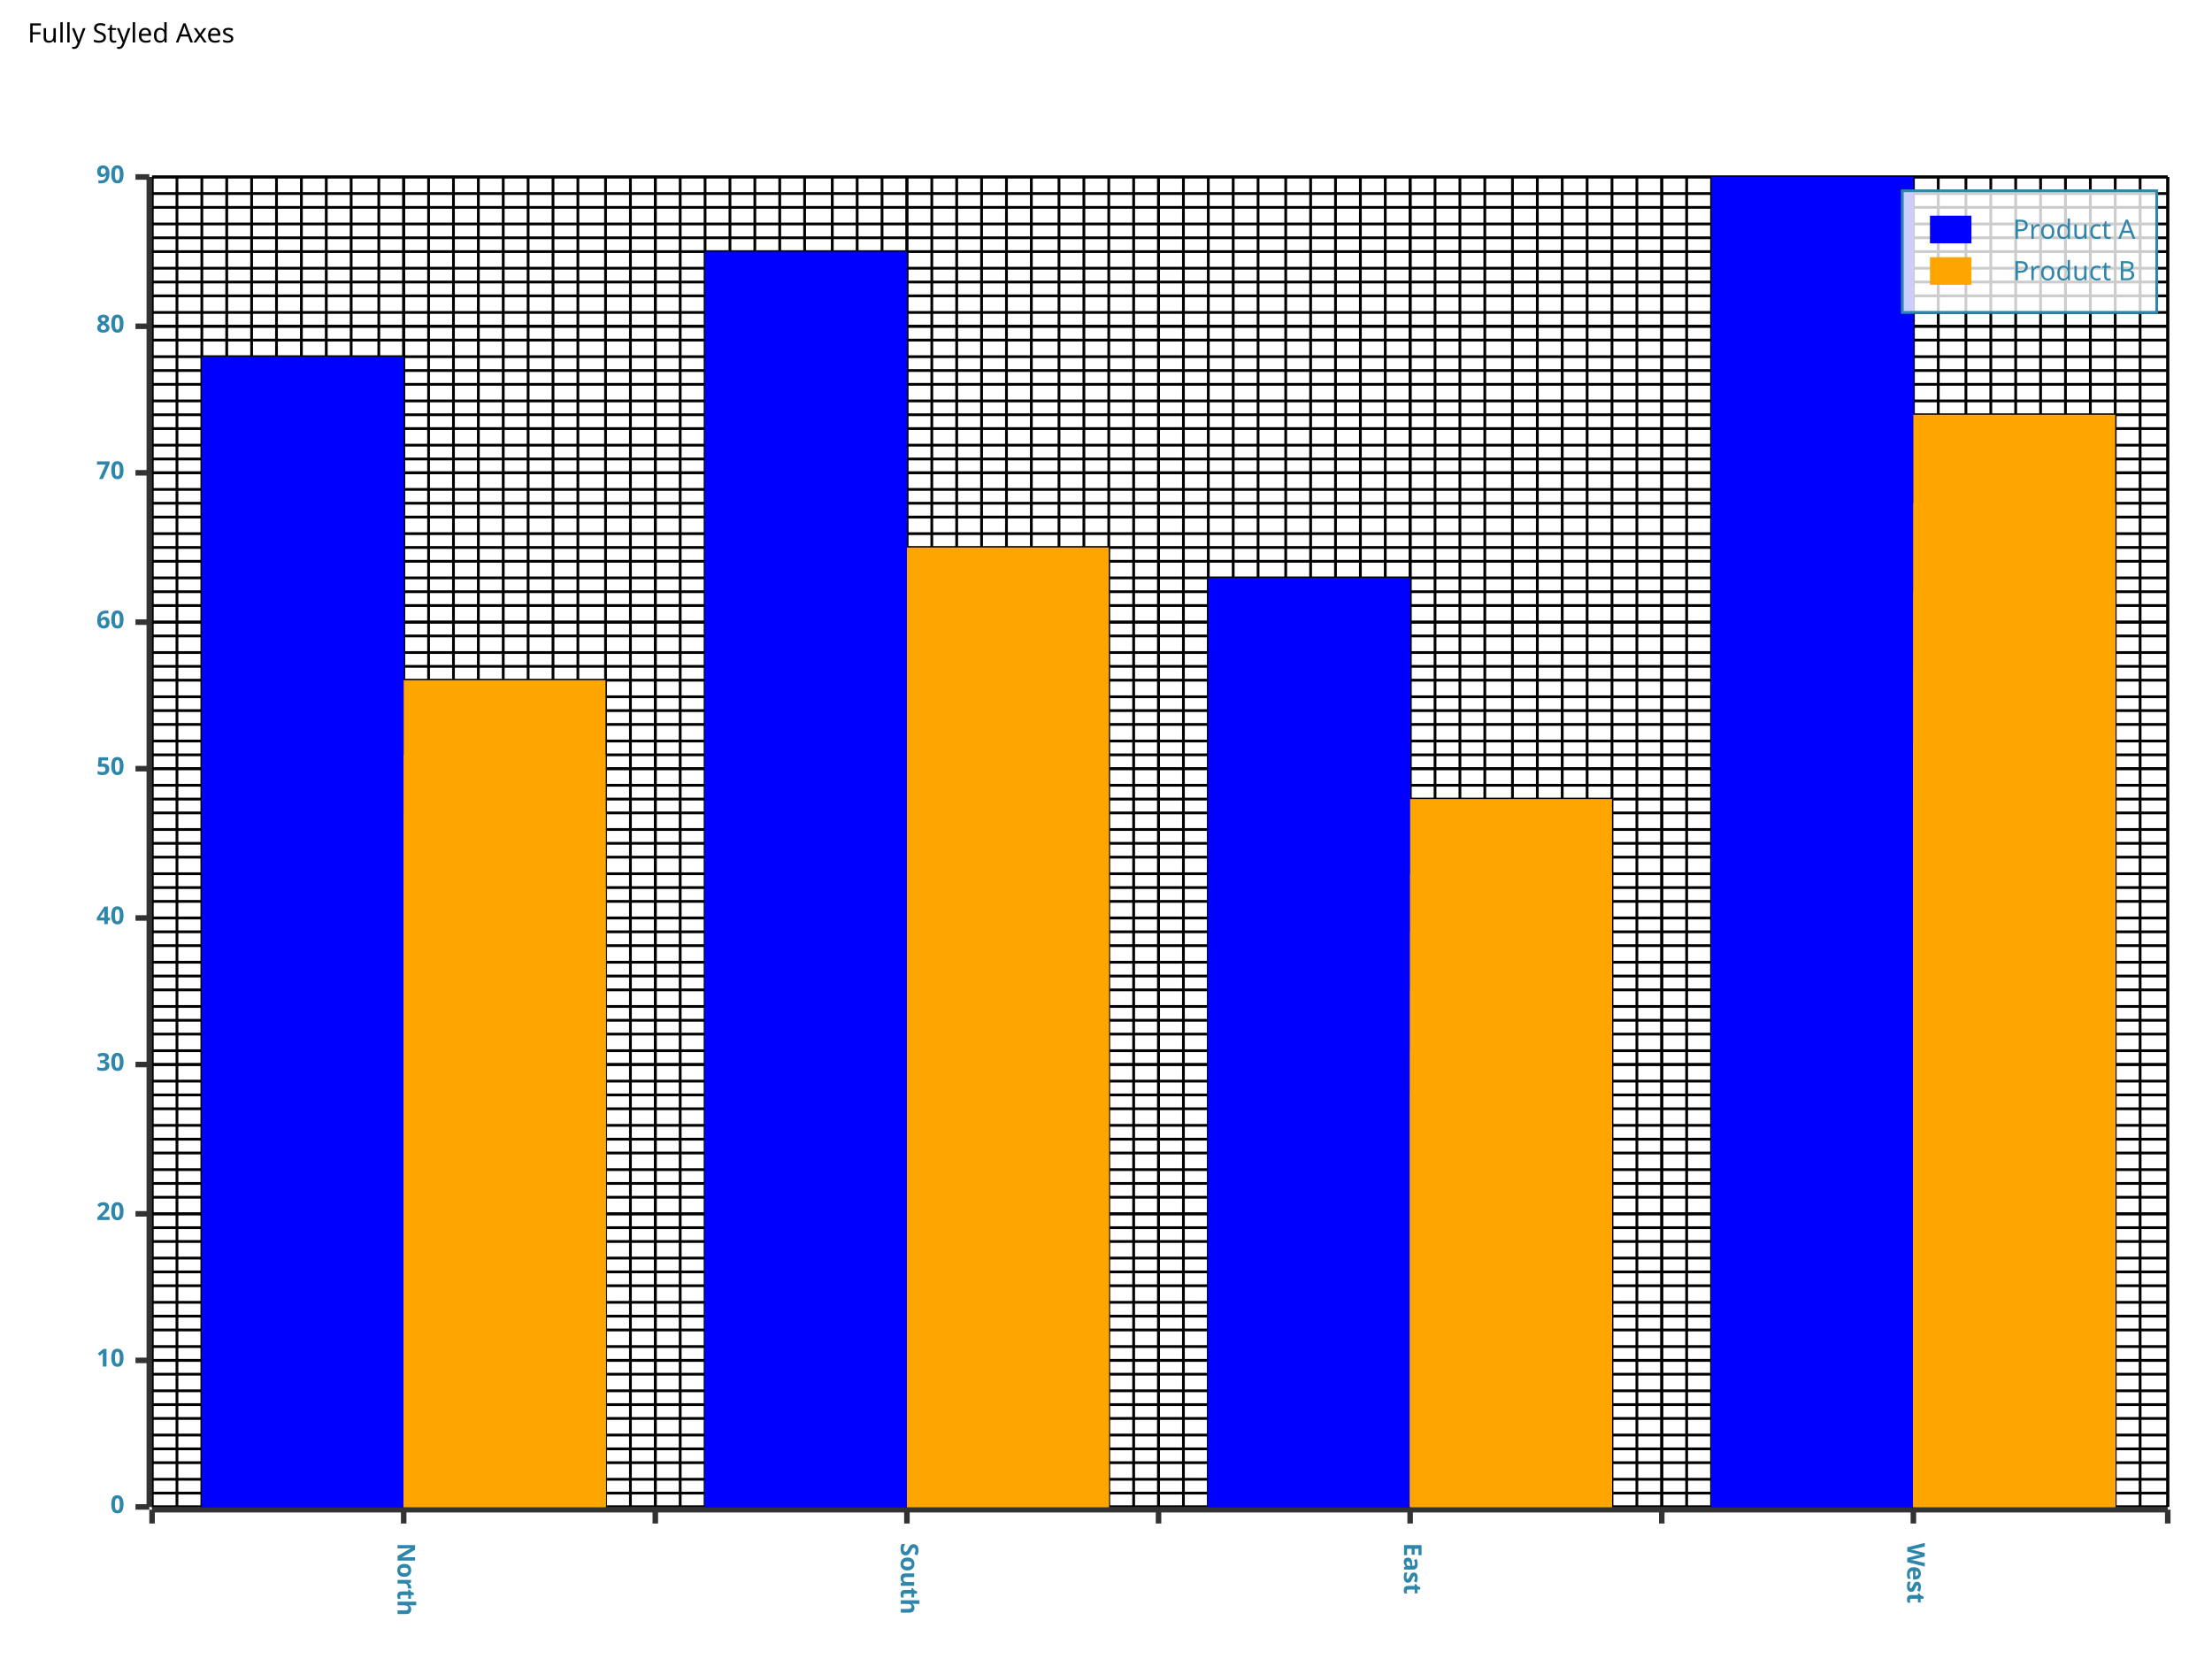
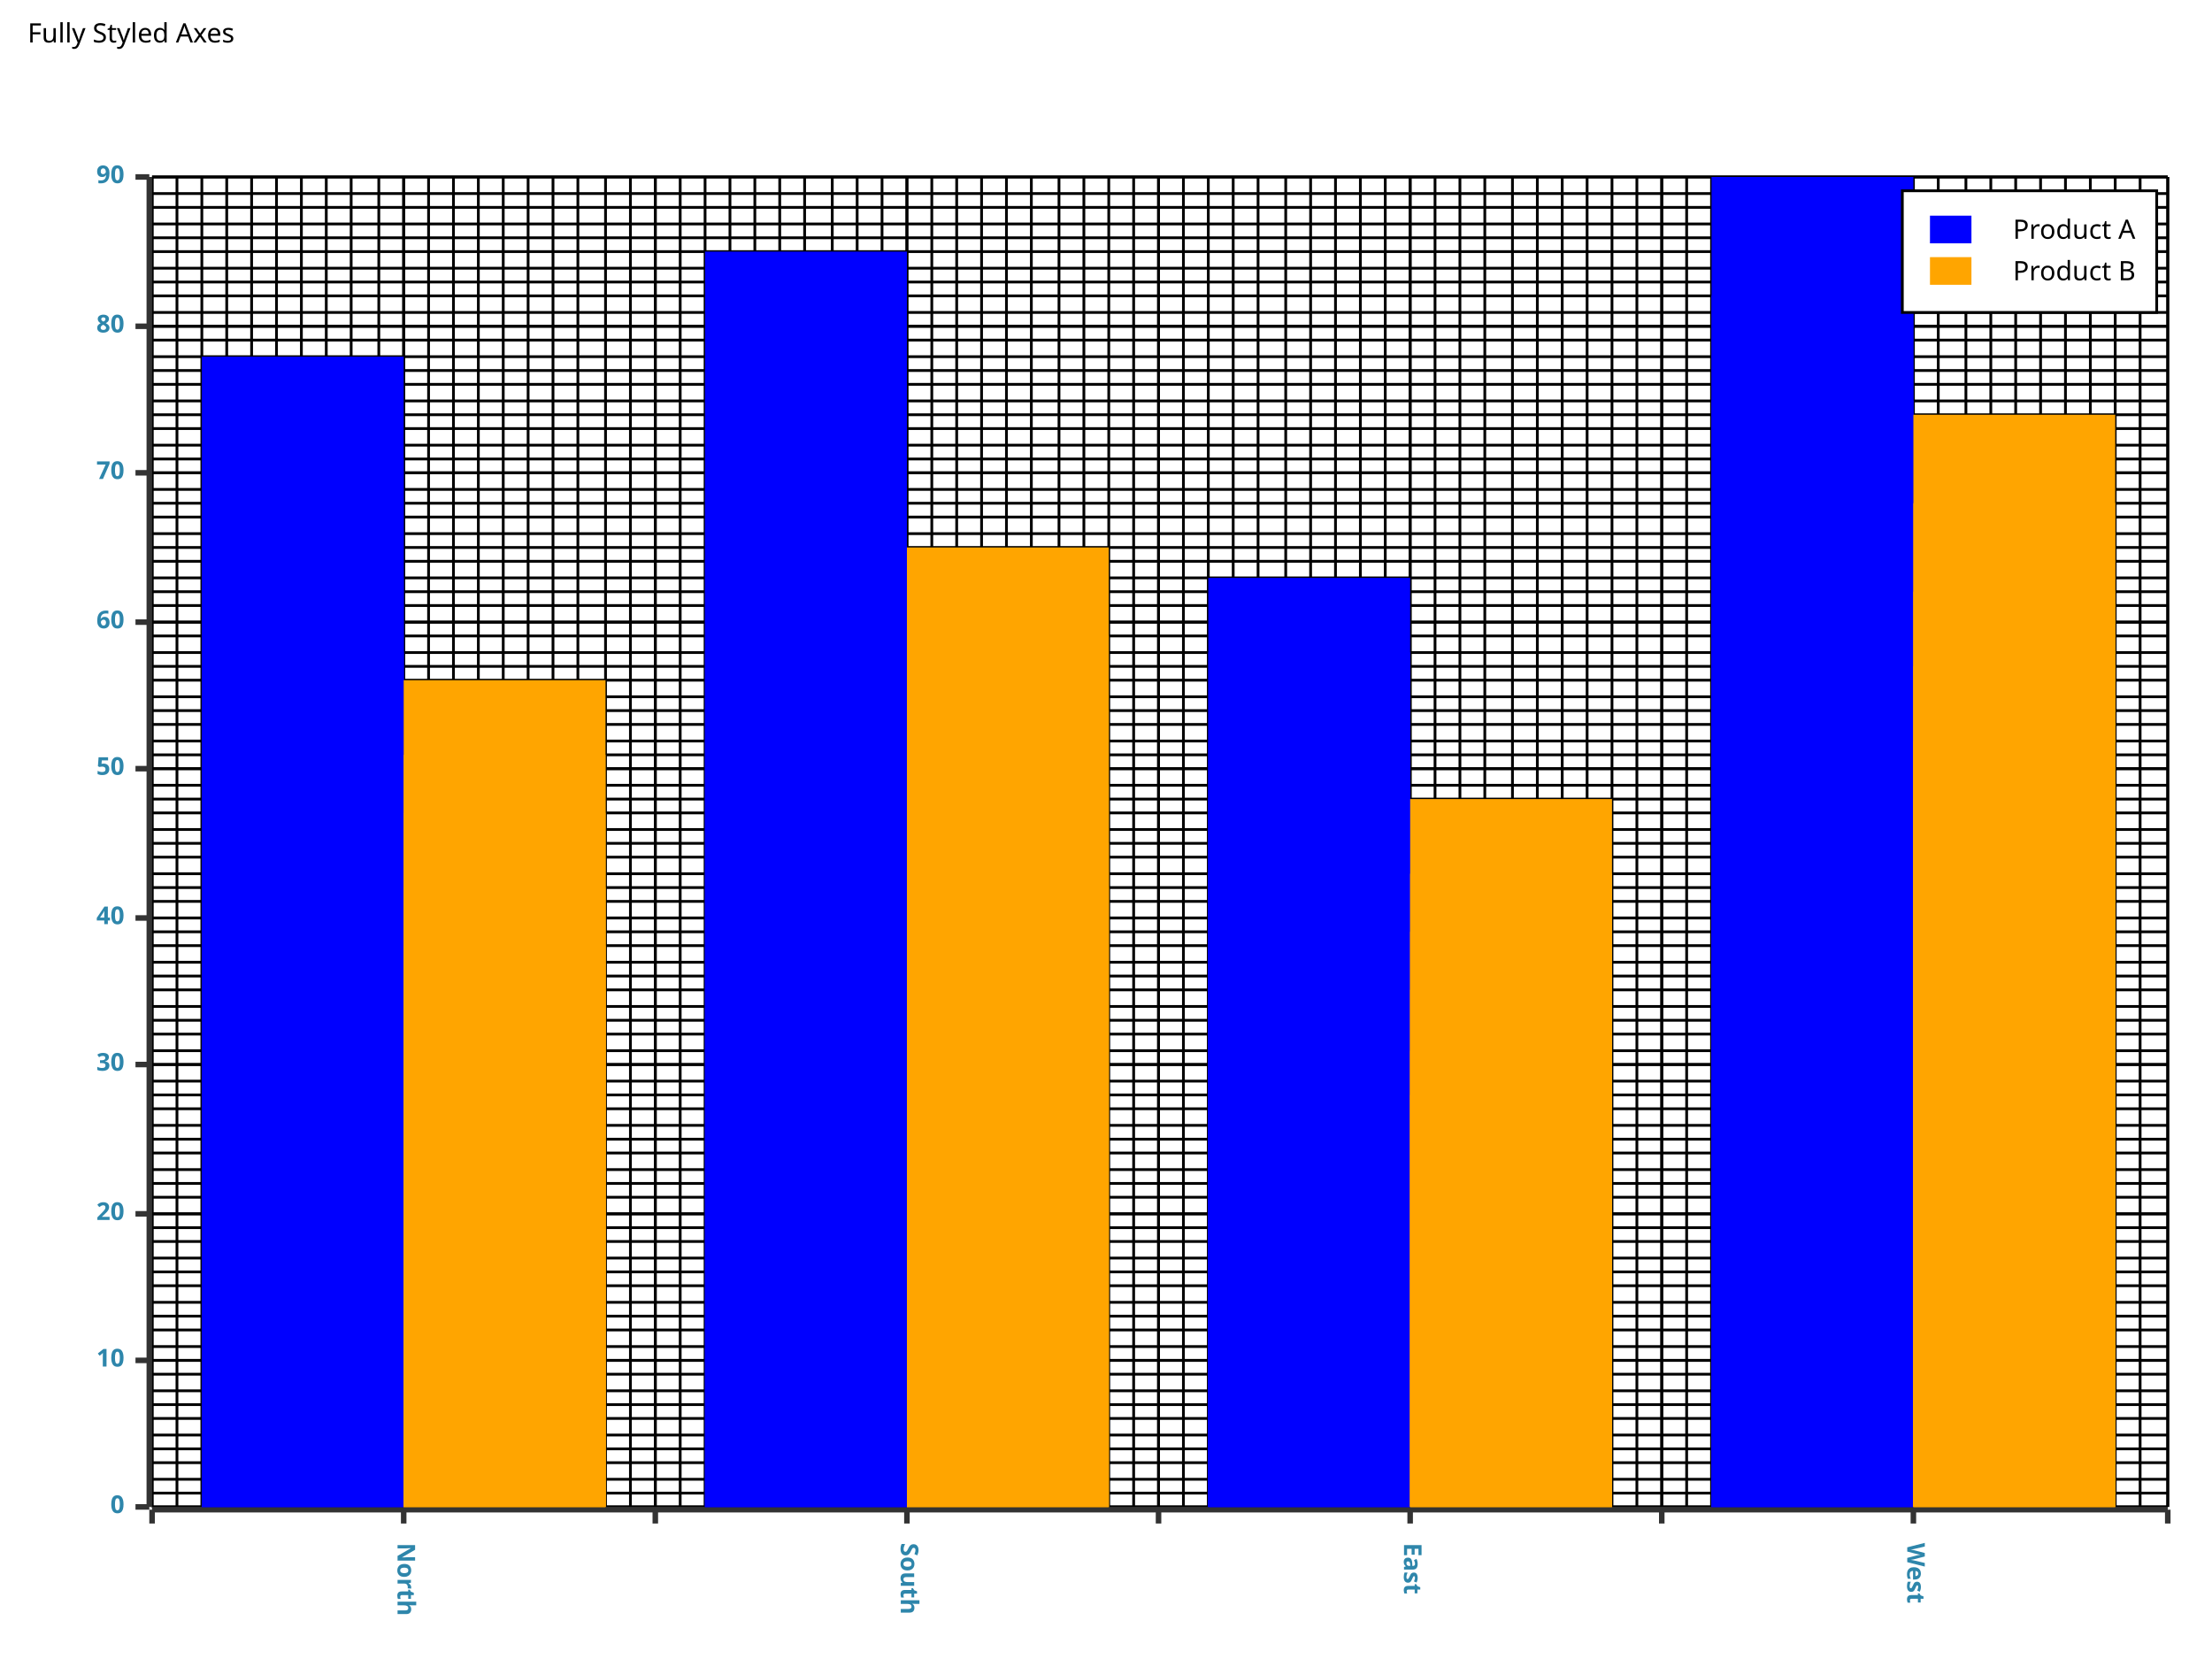
<svg xmlns="http://www.w3.org/2000/svg" width="800" height="600" viewBox="0 0 800 600">
  <rect x="0" y="0" width="800" height="600" opacity="1" fill="#FFFFFF" stroke="none" />
  <text x="10" y="8" dy="0.76em" text-anchor="start" font-family="sans-serif" font-size="9.677" opacity="1" fill="#000000">
Fully Styled Axes
</text>
  <text x="400" y="47" dy="0.76em" text-anchor="middle" font-family="sans-serif" font-size="12.097" opacity="1" fill="#000000">

</text>
  <line opacity="1" stroke="#000000" stroke-width="1" x1="55" y1="545" x2="55" y2="64" />
  <line opacity="1" stroke="#000000" stroke-width="1" x1="64" y1="545" x2="64" y2="64" />
  <line opacity="1" stroke="#000000" stroke-width="1" x1="73" y1="545" x2="73" y2="64" />
  <line opacity="1" stroke="#000000" stroke-width="1" x1="82" y1="545" x2="82" y2="64" />
  <line opacity="1" stroke="#000000" stroke-width="1" x1="91" y1="545" x2="91" y2="64" />
  <line opacity="1" stroke="#000000" stroke-width="1" x1="100" y1="545" x2="100" y2="64" />
  <line opacity="1" stroke="#000000" stroke-width="1" x1="109" y1="545" x2="109" y2="64" />
  <line opacity="1" stroke="#000000" stroke-width="1" x1="118" y1="545" x2="118" y2="64" />
  <line opacity="1" stroke="#000000" stroke-width="1" x1="127" y1="545" x2="127" y2="64" />
  <line opacity="1" stroke="#000000" stroke-width="1" x1="137" y1="545" x2="137" y2="64" />
  <line opacity="1" stroke="#000000" stroke-width="1" x1="146" y1="545" x2="146" y2="64" />
  <line opacity="1" stroke="#000000" stroke-width="1" x1="155" y1="545" x2="155" y2="64" />
  <line opacity="1" stroke="#000000" stroke-width="1" x1="164" y1="545" x2="164" y2="64" />
  <line opacity="1" stroke="#000000" stroke-width="1" x1="173" y1="545" x2="173" y2="64" />
  <line opacity="1" stroke="#000000" stroke-width="1" x1="182" y1="545" x2="182" y2="64" />
  <line opacity="1" stroke="#000000" stroke-width="1" x1="191" y1="545" x2="191" y2="64" />
  <line opacity="1" stroke="#000000" stroke-width="1" x1="200" y1="545" x2="200" y2="64" />
  <line opacity="1" stroke="#000000" stroke-width="1" x1="209" y1="545" x2="209" y2="64" />
  <line opacity="1" stroke="#000000" stroke-width="1" x1="219" y1="545" x2="219" y2="64" />
  <line opacity="1" stroke="#000000" stroke-width="1" x1="228" y1="545" x2="228" y2="64" />
  <line opacity="1" stroke="#000000" stroke-width="1" x1="237" y1="545" x2="237" y2="64" />
  <line opacity="1" stroke="#000000" stroke-width="1" x1="246" y1="545" x2="246" y2="64" />
  <line opacity="1" stroke="#000000" stroke-width="1" x1="255" y1="545" x2="255" y2="64" />
  <line opacity="1" stroke="#000000" stroke-width="1" x1="264" y1="545" x2="264" y2="64" />
  <line opacity="1" stroke="#000000" stroke-width="1" x1="273" y1="545" x2="273" y2="64" />
  <line opacity="1" stroke="#000000" stroke-width="1" x1="282" y1="545" x2="282" y2="64" />
  <line opacity="1" stroke="#000000" stroke-width="1" x1="291" y1="545" x2="291" y2="64" />
  <line opacity="1" stroke="#000000" stroke-width="1" x1="301" y1="545" x2="301" y2="64" />
  <line opacity="1" stroke="#000000" stroke-width="1" x1="310" y1="545" x2="310" y2="64" />
  <line opacity="1" stroke="#000000" stroke-width="1" x1="319" y1="545" x2="319" y2="64" />
  <line opacity="1" stroke="#000000" stroke-width="1" x1="328" y1="545" x2="328" y2="64" />
  <line opacity="1" stroke="#000000" stroke-width="1" x1="337" y1="545" x2="337" y2="64" />
  <line opacity="1" stroke="#000000" stroke-width="1" x1="346" y1="545" x2="346" y2="64" />
  <line opacity="1" stroke="#000000" stroke-width="1" x1="355" y1="545" x2="355" y2="64" />
  <line opacity="1" stroke="#000000" stroke-width="1" x1="364" y1="545" x2="364" y2="64" />
  <line opacity="1" stroke="#000000" stroke-width="1" x1="373" y1="545" x2="373" y2="64" />
  <line opacity="1" stroke="#000000" stroke-width="1" x1="383" y1="545" x2="383" y2="64" />
  <line opacity="1" stroke="#000000" stroke-width="1" x1="392" y1="545" x2="392" y2="64" />
  <line opacity="1" stroke="#000000" stroke-width="1" x1="401" y1="545" x2="401" y2="64" />
  <line opacity="1" stroke="#000000" stroke-width="1" x1="410" y1="545" x2="410" y2="64" />
  <line opacity="1" stroke="#000000" stroke-width="1" x1="419" y1="545" x2="419" y2="64" />
  <line opacity="1" stroke="#000000" stroke-width="1" x1="428" y1="545" x2="428" y2="64" />
  <line opacity="1" stroke="#000000" stroke-width="1" x1="437" y1="545" x2="437" y2="64" />
  <line opacity="1" stroke="#000000" stroke-width="1" x1="446" y1="545" x2="446" y2="64" />
  <line opacity="1" stroke="#000000" stroke-width="1" x1="455" y1="545" x2="455" y2="64" />
  <line opacity="1" stroke="#000000" stroke-width="1" x1="465" y1="545" x2="465" y2="64" />
  <line opacity="1" stroke="#000000" stroke-width="1" x1="474" y1="545" x2="474" y2="64" />
  <line opacity="1" stroke="#000000" stroke-width="1" x1="483" y1="545" x2="483" y2="64" />
  <line opacity="1" stroke="#000000" stroke-width="1" x1="492" y1="545" x2="492" y2="64" />
  <line opacity="1" stroke="#000000" stroke-width="1" x1="501" y1="545" x2="501" y2="64" />
  <line opacity="1" stroke="#000000" stroke-width="1" x1="510" y1="545" x2="510" y2="64" />
  <line opacity="1" stroke="#000000" stroke-width="1" x1="519" y1="545" x2="519" y2="64" />
  <line opacity="1" stroke="#000000" stroke-width="1" x1="528" y1="545" x2="528" y2="64" />
  <line opacity="1" stroke="#000000" stroke-width="1" x1="537" y1="545" x2="537" y2="64" />
  <line opacity="1" stroke="#000000" stroke-width="1" x1="547" y1="545" x2="547" y2="64" />
  <line opacity="1" stroke="#000000" stroke-width="1" x1="556" y1="545" x2="556" y2="64" />
  <line opacity="1" stroke="#000000" stroke-width="1" x1="565" y1="545" x2="565" y2="64" />
  <line opacity="1" stroke="#000000" stroke-width="1" x1="574" y1="545" x2="574" y2="64" />
  <line opacity="1" stroke="#000000" stroke-width="1" x1="583" y1="545" x2="583" y2="64" />
  <line opacity="1" stroke="#000000" stroke-width="1" x1="592" y1="545" x2="592" y2="64" />
  <line opacity="1" stroke="#000000" stroke-width="1" x1="601" y1="545" x2="601" y2="64" />
  <line opacity="1" stroke="#000000" stroke-width="1" x1="610" y1="545" x2="610" y2="64" />
  <line opacity="1" stroke="#000000" stroke-width="1" x1="619" y1="545" x2="619" y2="64" />
  <line opacity="1" stroke="#000000" stroke-width="1" x1="629" y1="545" x2="629" y2="64" />
  <line opacity="1" stroke="#000000" stroke-width="1" x1="638" y1="545" x2="638" y2="64" />
  <line opacity="1" stroke="#000000" stroke-width="1" x1="647" y1="545" x2="647" y2="64" />
  <line opacity="1" stroke="#000000" stroke-width="1" x1="656" y1="545" x2="656" y2="64" />
  <line opacity="1" stroke="#000000" stroke-width="1" x1="665" y1="545" x2="665" y2="64" />
  <line opacity="1" stroke="#000000" stroke-width="1" x1="674" y1="545" x2="674" y2="64" />
  <line opacity="1" stroke="#000000" stroke-width="1" x1="683" y1="545" x2="683" y2="64" />
  <line opacity="1" stroke="#000000" stroke-width="1" x1="692" y1="545" x2="692" y2="64" />
  <line opacity="1" stroke="#000000" stroke-width="1" x1="701" y1="545" x2="701" y2="64" />
  <line opacity="1" stroke="#000000" stroke-width="1" x1="711" y1="545" x2="711" y2="64" />
  <line opacity="1" stroke="#000000" stroke-width="1" x1="720" y1="545" x2="720" y2="64" />
  <line opacity="1" stroke="#000000" stroke-width="1" x1="729" y1="545" x2="729" y2="64" />
  <line opacity="1" stroke="#000000" stroke-width="1" x1="738" y1="545" x2="738" y2="64" />
  <line opacity="1" stroke="#000000" stroke-width="1" x1="747" y1="545" x2="747" y2="64" />
  <line opacity="1" stroke="#000000" stroke-width="1" x1="756" y1="545" x2="756" y2="64" />
  <line opacity="1" stroke="#000000" stroke-width="1" x1="765" y1="545" x2="765" y2="64" />
  <line opacity="1" stroke="#000000" stroke-width="1" x1="774" y1="545" x2="774" y2="64" />
  <line opacity="1" stroke="#000000" stroke-width="1" x1="784" y1="545" x2="784" y2="64" />
  <line opacity="1" stroke="#000000" stroke-width="1" x1="55" y1="545" x2="784" y2="545" />
  <line opacity="1" stroke="#000000" stroke-width="1" x1="55" y1="540" x2="784" y2="540" />
  <line opacity="1" stroke="#000000" stroke-width="1" x1="55" y1="535" x2="784" y2="535" />
  <line opacity="1" stroke="#000000" stroke-width="1" x1="55" y1="529" x2="784" y2="529" />
  <line opacity="1" stroke="#000000" stroke-width="1" x1="55" y1="524" x2="784" y2="524" />
  <line opacity="1" stroke="#000000" stroke-width="1" x1="55" y1="519" x2="784" y2="519" />
  <line opacity="1" stroke="#000000" stroke-width="1" x1="55" y1="513" x2="784" y2="513" />
  <line opacity="1" stroke="#000000" stroke-width="1" x1="55" y1="508" x2="784" y2="508" />
  <line opacity="1" stroke="#000000" stroke-width="1" x1="55" y1="503" x2="784" y2="503" />
  <line opacity="1" stroke="#000000" stroke-width="1" x1="55" y1="497" x2="784" y2="497" />
  <line opacity="1" stroke="#000000" stroke-width="1" x1="55" y1="492" x2="784" y2="492" />
  <line opacity="1" stroke="#000000" stroke-width="1" x1="55" y1="487" x2="784" y2="487" />
  <line opacity="1" stroke="#000000" stroke-width="1" x1="55" y1="481" x2="784" y2="481" />
  <line opacity="1" stroke="#000000" stroke-width="1" x1="55" y1="476" x2="784" y2="476" />
  <line opacity="1" stroke="#000000" stroke-width="1" x1="55" y1="471" x2="784" y2="471" />
  <line opacity="1" stroke="#000000" stroke-width="1" x1="55" y1="465" x2="784" y2="465" />
  <line opacity="1" stroke="#000000" stroke-width="1" x1="55" y1="460" x2="784" y2="460" />
  <line opacity="1" stroke="#000000" stroke-width="1" x1="55" y1="455" x2="784" y2="455" />
  <line opacity="1" stroke="#000000" stroke-width="1" x1="55" y1="449" x2="784" y2="449" />
  <line opacity="1" stroke="#000000" stroke-width="1" x1="55" y1="444" x2="784" y2="444" />
  <line opacity="1" stroke="#000000" stroke-width="1" x1="55" y1="439" x2="784" y2="439" />
  <line opacity="1" stroke="#000000" stroke-width="1" x1="55" y1="433" x2="784" y2="433" />
  <line opacity="1" stroke="#000000" stroke-width="1" x1="55" y1="428" x2="784" y2="428" />
  <line opacity="1" stroke="#000000" stroke-width="1" x1="55" y1="423" x2="784" y2="423" />
  <line opacity="1" stroke="#000000" stroke-width="1" x1="55" y1="417" x2="784" y2="417" />
  <line opacity="1" stroke="#000000" stroke-width="1" x1="55" y1="412" x2="784" y2="412" />
  <line opacity="1" stroke="#000000" stroke-width="1" x1="55" y1="407" x2="784" y2="407" />
  <line opacity="1" stroke="#000000" stroke-width="1" x1="55" y1="401" x2="784" y2="401" />
  <line opacity="1" stroke="#000000" stroke-width="1" x1="55" y1="396" x2="784" y2="396" />
  <line opacity="1" stroke="#000000" stroke-width="1" x1="55" y1="391" x2="784" y2="391" />
  <line opacity="1" stroke="#000000" stroke-width="1" x1="55" y1="385" x2="784" y2="385" />
  <line opacity="1" stroke="#000000" stroke-width="1" x1="55" y1="380" x2="784" y2="380" />
  <line opacity="1" stroke="#000000" stroke-width="1" x1="55" y1="374" x2="784" y2="374" />
  <line opacity="1" stroke="#000000" stroke-width="1" x1="55" y1="369" x2="784" y2="369" />
  <line opacity="1" stroke="#000000" stroke-width="1" x1="55" y1="364" x2="784" y2="364" />
  <line opacity="1" stroke="#000000" stroke-width="1" x1="55" y1="358" x2="784" y2="358" />
  <line opacity="1" stroke="#000000" stroke-width="1" x1="55" y1="353" x2="784" y2="353" />
  <line opacity="1" stroke="#000000" stroke-width="1" x1="55" y1="348" x2="784" y2="348" />
  <line opacity="1" stroke="#000000" stroke-width="1" x1="55" y1="342" x2="784" y2="342" />
  <line opacity="1" stroke="#000000" stroke-width="1" x1="55" y1="337" x2="784" y2="337" />
  <line opacity="1" stroke="#000000" stroke-width="1" x1="55" y1="332" x2="784" y2="332" />
  <line opacity="1" stroke="#000000" stroke-width="1" x1="55" y1="326" x2="784" y2="326" />
  <line opacity="1" stroke="#000000" stroke-width="1" x1="55" y1="321" x2="784" y2="321" />
  <line opacity="1" stroke="#000000" stroke-width="1" x1="55" y1="316" x2="784" y2="316" />
  <line opacity="1" stroke="#000000" stroke-width="1" x1="55" y1="310" x2="784" y2="310" />
  <line opacity="1" stroke="#000000" stroke-width="1" x1="55" y1="305" x2="784" y2="305" />
  <line opacity="1" stroke="#000000" stroke-width="1" x1="55" y1="300" x2="784" y2="300" />
  <line opacity="1" stroke="#000000" stroke-width="1" x1="55" y1="294" x2="784" y2="294" />
  <line opacity="1" stroke="#000000" stroke-width="1" x1="55" y1="289" x2="784" y2="289" />
  <line opacity="1" stroke="#000000" stroke-width="1" x1="55" y1="284" x2="784" y2="284" />
  <line opacity="1" stroke="#000000" stroke-width="1" x1="55" y1="278" x2="784" y2="278" />
  <line opacity="1" stroke="#000000" stroke-width="1" x1="55" y1="273" x2="784" y2="273" />
  <line opacity="1" stroke="#000000" stroke-width="1" x1="55" y1="268" x2="784" y2="268" />
  <line opacity="1" stroke="#000000" stroke-width="1" x1="55" y1="262" x2="784" y2="262" />
  <line opacity="1" stroke="#000000" stroke-width="1" x1="55" y1="257" x2="784" y2="257" />
  <line opacity="1" stroke="#000000" stroke-width="1" x1="55" y1="252" x2="784" y2="252" />
  <line opacity="1" stroke="#000000" stroke-width="1" x1="55" y1="246" x2="784" y2="246" />
  <line opacity="1" stroke="#000000" stroke-width="1" x1="55" y1="241" x2="784" y2="241" />
  <line opacity="1" stroke="#000000" stroke-width="1" x1="55" y1="236" x2="784" y2="236" />
  <line opacity="1" stroke="#000000" stroke-width="1" x1="55" y1="230" x2="784" y2="230" />
  <line opacity="1" stroke="#000000" stroke-width="1" x1="55" y1="225" x2="784" y2="225" />
  <line opacity="1" stroke="#000000" stroke-width="1" x1="55" y1="219" x2="784" y2="219" />
  <line opacity="1" stroke="#000000" stroke-width="1" x1="55" y1="214" x2="784" y2="214" />
  <line opacity="1" stroke="#000000" stroke-width="1" x1="55" y1="209" x2="784" y2="209" />
  <line opacity="1" stroke="#000000" stroke-width="1" x1="55" y1="203" x2="784" y2="203" />
  <line opacity="1" stroke="#000000" stroke-width="1" x1="55" y1="198" x2="784" y2="198" />
  <line opacity="1" stroke="#000000" stroke-width="1" x1="55" y1="193" x2="784" y2="193" />
  <line opacity="1" stroke="#000000" stroke-width="1" x1="55" y1="187" x2="784" y2="187" />
  <line opacity="1" stroke="#000000" stroke-width="1" x1="55" y1="182" x2="784" y2="182" />
  <line opacity="1" stroke="#000000" stroke-width="1" x1="55" y1="177" x2="784" y2="177" />
  <line opacity="1" stroke="#000000" stroke-width="1" x1="55" y1="171" x2="784" y2="171" />
  <line opacity="1" stroke="#000000" stroke-width="1" x1="55" y1="166" x2="784" y2="166" />
  <line opacity="1" stroke="#000000" stroke-width="1" x1="55" y1="161" x2="784" y2="161" />
  <line opacity="1" stroke="#000000" stroke-width="1" x1="55" y1="155" x2="784" y2="155" />
  <line opacity="1" stroke="#000000" stroke-width="1" x1="55" y1="150" x2="784" y2="150" />
  <line opacity="1" stroke="#000000" stroke-width="1" x1="55" y1="145" x2="784" y2="145" />
  <line opacity="1" stroke="#000000" stroke-width="1" x1="55" y1="139" x2="784" y2="139" />
  <line opacity="1" stroke="#000000" stroke-width="1" x1="55" y1="134" x2="784" y2="134" />
  <line opacity="1" stroke="#000000" stroke-width="1" x1="55" y1="129" x2="784" y2="129" />
  <line opacity="1" stroke="#000000" stroke-width="1" x1="55" y1="123" x2="784" y2="123" />
  <line opacity="1" stroke="#000000" stroke-width="1" x1="55" y1="118" x2="784" y2="118" />
  <line opacity="1" stroke="#000000" stroke-width="1" x1="55" y1="113" x2="784" y2="113" />
  <line opacity="1" stroke="#000000" stroke-width="1" x1="55" y1="107" x2="784" y2="107" />
  <line opacity="1" stroke="#000000" stroke-width="1" x1="55" y1="102" x2="784" y2="102" />
  <line opacity="1" stroke="#000000" stroke-width="1" x1="55" y1="97" x2="784" y2="97" />
  <line opacity="1" stroke="#000000" stroke-width="1" x1="55" y1="91" x2="784" y2="91" />
  <line opacity="1" stroke="#000000" stroke-width="1" x1="55" y1="86" x2="784" y2="86" />
  <line opacity="1" stroke="#000000" stroke-width="1" x1="55" y1="81" x2="784" y2="81" />
  <line opacity="1" stroke="#000000" stroke-width="1" x1="55" y1="75" x2="784" y2="75" />
  <line opacity="1" stroke="#000000" stroke-width="1" x1="55" y1="70" x2="784" y2="70" />
  <line opacity="1" stroke="#000000" stroke-width="1" x1="55" y1="64" x2="784" y2="64" />
  <line opacity="1" stroke="#000000" stroke-width="1" x1="55" y1="545" x2="55" y2="64" />
  <line opacity="1" stroke="#000000" stroke-width="1" x1="146" y1="545" x2="146" y2="64" />
  <line opacity="1" stroke="#000000" stroke-width="1" x1="237" y1="545" x2="237" y2="64" />
  <line opacity="1" stroke="#000000" stroke-width="1" x1="328" y1="545" x2="328" y2="64" />
  <line opacity="1" stroke="#000000" stroke-width="1" x1="419" y1="545" x2="419" y2="64" />
  <line opacity="1" stroke="#000000" stroke-width="1" x1="510" y1="545" x2="510" y2="64" />
  <line opacity="1" stroke="#000000" stroke-width="1" x1="601" y1="545" x2="601" y2="64" />
  <line opacity="1" stroke="#000000" stroke-width="1" x1="692" y1="545" x2="692" y2="64" />
  <line opacity="1" stroke="#000000" stroke-width="1" x1="784" y1="545" x2="784" y2="64" />
  <line opacity="1" stroke="#000000" stroke-width="1" x1="55" y1="545" x2="784" y2="545" />
  <line opacity="1" stroke="#000000" stroke-width="1" x1="55" y1="492" x2="784" y2="492" />
  <line opacity="1" stroke="#000000" stroke-width="1" x1="55" y1="439" x2="784" y2="439" />
  <line opacity="1" stroke="#000000" stroke-width="1" x1="55" y1="385" x2="784" y2="385" />
  <line opacity="1" stroke="#000000" stroke-width="1" x1="55" y1="332" x2="784" y2="332" />
  <line opacity="1" stroke="#000000" stroke-width="1" x1="55" y1="278" x2="784" y2="278" />
  <line opacity="1" stroke="#000000" stroke-width="1" x1="55" y1="225" x2="784" y2="225" />
  <line opacity="1" stroke="#000000" stroke-width="1" x1="55" y1="171" x2="784" y2="171" />
  <line opacity="1" stroke="#000000" stroke-width="1" x1="55" y1="118" x2="784" y2="118" />
  <line opacity="1" stroke="#000000" stroke-width="1" x1="55" y1="64" x2="784" y2="64" />
  <polyline fill="none" opacity="1" stroke="#333333" stroke-width="2" points="54,64 54,545 " />
  <text x="45" y="545" dy="0.5ex" text-anchor="end" font-family="sans-serif" font-size="8.871" opacity="1" fill="#2E86AB" font-weight="bold">
0
</text>
  <polyline fill="none" opacity="1" stroke="#333333" stroke-width="2" points="49,545 54,545 " />
  <text x="45" y="492" dy="0.5ex" text-anchor="end" font-family="sans-serif" font-size="8.871" opacity="1" fill="#2E86AB" font-weight="bold">
10
</text>
  <polyline fill="none" opacity="1" stroke="#333333" stroke-width="2" points="49,492 54,492 " />
  <text x="45" y="439" dy="0.5ex" text-anchor="end" font-family="sans-serif" font-size="8.871" opacity="1" fill="#2E86AB" font-weight="bold">
20
</text>
  <polyline fill="none" opacity="1" stroke="#333333" stroke-width="2" points="49,439 54,439 " />
  <text x="45" y="385" dy="0.5ex" text-anchor="end" font-family="sans-serif" font-size="8.871" opacity="1" fill="#2E86AB" font-weight="bold">
30
</text>
  <polyline fill="none" opacity="1" stroke="#333333" stroke-width="2" points="49,385 54,385 " />
  <text x="45" y="332" dy="0.5ex" text-anchor="end" font-family="sans-serif" font-size="8.871" opacity="1" fill="#2E86AB" font-weight="bold">
40
</text>
  <polyline fill="none" opacity="1" stroke="#333333" stroke-width="2" points="49,332 54,332 " />
  <text x="45" y="278" dy="0.5ex" text-anchor="end" font-family="sans-serif" font-size="8.871" opacity="1" fill="#2E86AB" font-weight="bold">
50
</text>
  <polyline fill="none" opacity="1" stroke="#333333" stroke-width="2" points="49,278 54,278 " />
  <text x="45" y="225" dy="0.5ex" text-anchor="end" font-family="sans-serif" font-size="8.871" opacity="1" fill="#2E86AB" font-weight="bold">
60
</text>
  <polyline fill="none" opacity="1" stroke="#333333" stroke-width="2" points="49,225 54,225 " />
  <text x="45" y="171" dy="0.5ex" text-anchor="end" font-family="sans-serif" font-size="8.871" opacity="1" fill="#2E86AB" font-weight="bold">
70
</text>
  <polyline fill="none" opacity="1" stroke="#333333" stroke-width="2" points="49,171 54,171 " />
  <text x="45" y="118" dy="0.5ex" text-anchor="end" font-family="sans-serif" font-size="8.871" opacity="1" fill="#2E86AB" font-weight="bold">
80
</text>
  <polyline fill="none" opacity="1" stroke="#333333" stroke-width="2" points="49,118 54,118 " />
  <text x="45" y="64" dy="0.5ex" text-anchor="end" font-family="sans-serif" font-size="8.871" opacity="1" fill="#2E86AB" font-weight="bold">
90
</text>
  <polyline fill="none" opacity="1" stroke="#333333" stroke-width="2" points="49,64 54,64 " />
  <polyline fill="none" opacity="1" stroke="#333333" stroke-width="2" points="55,546 784,546 " />
  <text x="55" y="556" dy="0.76em" text-anchor="middle" font-family="sans-serif" font-size="8.871" opacity="1" fill="#2E86AB" font-weight="bold" transform="rotate(90, 55, 556)">

</text>
  <polyline fill="none" opacity="1" stroke="#333333" stroke-width="2" points="55,546 55,551 " />
  <text x="146" y="556" dy="0.76em" text-anchor="middle" font-family="sans-serif" font-size="8.871" opacity="1" fill="#2E86AB" font-weight="bold" transform="rotate(90, 146, 556)">

</text>
  <polyline fill="none" opacity="1" stroke="#333333" stroke-width="2" points="146,546 146,551 " />
  <text x="237" y="556" dy="0.76em" text-anchor="middle" font-family="sans-serif" font-size="8.871" opacity="1" fill="#2E86AB" font-weight="bold" transform="rotate(90, 237, 556)">

</text>
  <polyline fill="none" opacity="1" stroke="#333333" stroke-width="2" points="237,546 237,551 " />
  <text x="328" y="556" dy="0.76em" text-anchor="middle" font-family="sans-serif" font-size="8.871" opacity="1" fill="#2E86AB" font-weight="bold" transform="rotate(90, 328, 556)">

</text>
  <polyline fill="none" opacity="1" stroke="#333333" stroke-width="2" points="328,546 328,551 " />
  <text x="419" y="556" dy="0.76em" text-anchor="middle" font-family="sans-serif" font-size="8.871" opacity="1" fill="#2E86AB" font-weight="bold" transform="rotate(90, 419, 556)">

</text>
  <polyline fill="none" opacity="1" stroke="#333333" stroke-width="2" points="419,546 419,551 " />
  <text x="510" y="556" dy="0.76em" text-anchor="middle" font-family="sans-serif" font-size="8.871" opacity="1" fill="#2E86AB" font-weight="bold" transform="rotate(90, 510, 556)">

</text>
  <polyline fill="none" opacity="1" stroke="#333333" stroke-width="2" points="510,546 510,551 " />
  <text x="601" y="556" dy="0.76em" text-anchor="middle" font-family="sans-serif" font-size="8.871" opacity="1" fill="#2E86AB" font-weight="bold" transform="rotate(90, 601, 556)">

</text>
  <polyline fill="none" opacity="1" stroke="#333333" stroke-width="2" points="601,546 601,551 " />
  <text x="692" y="556" dy="0.76em" text-anchor="middle" font-family="sans-serif" font-size="8.871" opacity="1" fill="#2E86AB" font-weight="bold" transform="rotate(90, 692, 556)">

</text>
  <polyline fill="none" opacity="1" stroke="#333333" stroke-width="2" points="692,546 692,551 " />
  <text x="784" y="556" dy="0.76em" text-anchor="middle" font-family="sans-serif" font-size="8.871" opacity="1" fill="#2E86AB" font-weight="bold" transform="rotate(90, 784, 556)">

</text>
  <polyline fill="none" opacity="1" stroke="#333333" stroke-width="2" points="784,546 784,551 " />
  <text x="146" y="558" dy="0.5ex" text-anchor="start" font-family="sans-serif" font-size="8.871" opacity="1" fill="#2E86AB" font-weight="bold" transform="rotate(90, 146, 558)">
North
</text>
  <text x="328" y="558" dy="0.5ex" text-anchor="start" font-family="sans-serif" font-size="8.871" opacity="1" fill="#2E86AB" font-weight="bold" transform="rotate(90, 328, 558)">
South
</text>
  <text x="510" y="558" dy="0.5ex" text-anchor="start" font-family="sans-serif" font-size="8.871" opacity="1" fill="#2E86AB" font-weight="bold" transform="rotate(90, 510, 558)">
East
</text>
  <text x="692" y="558" dy="0.5ex" text-anchor="start" font-family="sans-serif" font-size="8.871" opacity="1" fill="#2E86AB" font-weight="bold" transform="rotate(90, 692, 558)">
West
</text>
  <rect x="73" y="305" width="73" height="240" opacity="1" fill="#0000FF" stroke="none" />
  <rect x="73" y="268" width="73" height="277" opacity="1" fill="#0000FF" stroke="none" />
  <rect x="73" y="236" width="73" height="309" opacity="1" fill="#0000FF" stroke="none" />
  <rect x="73" y="209" width="73" height="336" opacity="1" fill="#0000FF" stroke="none" />
  <rect x="73" y="166" width="73" height="379" opacity="1" fill="#0000FF" stroke="none" />
  <rect x="73" y="129" width="73" height="416" opacity="1" fill="#0000FF" stroke="none" />
  <rect x="255" y="268" width="73" height="277" opacity="1" fill="#0000FF" stroke="none" />
  <rect x="255" y="236" width="73" height="309" opacity="1" fill="#0000FF" stroke="none" />
  <rect x="255" y="203" width="73" height="342" opacity="1" fill="#0000FF" stroke="none" />
  <rect x="255" y="171" width="73" height="374" opacity="1" fill="#0000FF" stroke="none" />
  <rect x="255" y="134" width="73" height="411" opacity="1" fill="#0000FF" stroke="none" />
  <rect x="255" y="91" width="73" height="454" opacity="1" fill="#0000FF" stroke="none" />
  <rect x="437" y="342" width="73" height="203" opacity="1" fill="#0000FF" stroke="none" />
  <rect x="437" y="316" width="73" height="229" opacity="1" fill="#0000FF" stroke="none" />
  <rect x="437" y="289" width="73" height="256" opacity="1" fill="#0000FF" stroke="none" />
  <rect x="437" y="268" width="73" height="277" opacity="1" fill="#0000FF" stroke="none" />
  <rect x="437" y="236" width="73" height="309" opacity="1" fill="#0000FF" stroke="none" />
  <rect x="437" y="209" width="73" height="336" opacity="1" fill="#0000FF" stroke="none" />
  <rect x="619" y="252" width="73" height="293" opacity="1" fill="#0000FF" stroke="none" />
  <rect x="619" y="219" width="73" height="326" opacity="1" fill="#0000FF" stroke="none" />
  <rect x="619" y="182" width="73" height="363" opacity="1" fill="#0000FF" stroke="none" />
  <rect x="619" y="145" width="73" height="400" opacity="1" fill="#0000FF" stroke="none" />
  <rect x="619" y="107" width="73" height="438" opacity="1" fill="#0000FF" stroke="none" />
  <rect x="619" y="64" width="73" height="481" opacity="1" fill="#0000FF" stroke="none" />
  <rect x="146" y="358" width="73" height="187" opacity="1" fill="#FFA500" stroke="none" />
  <rect x="146" y="342" width="73" height="203" opacity="1" fill="#FFA500" stroke="none" />
  <rect x="146" y="321" width="73" height="224" opacity="1" fill="#FFA500" stroke="none" />
  <rect x="146" y="294" width="73" height="251" opacity="1" fill="#FFA500" stroke="none" />
  <rect x="146" y="273" width="73" height="272" opacity="1" fill="#FFA500" stroke="none" />
  <rect x="146" y="246" width="73" height="299" opacity="1" fill="#FFA500" stroke="none" />
  <rect x="328" y="321" width="73" height="224" opacity="1" fill="#FFA500" stroke="none" />
  <rect x="328" y="305" width="73" height="240" opacity="1" fill="#FFA500" stroke="none" />
  <rect x="328" y="284" width="73" height="261" opacity="1" fill="#FFA500" stroke="none" />
  <rect x="328" y="257" width="73" height="288" opacity="1" fill="#FFA500" stroke="none" />
  <rect x="328" y="230" width="73" height="315" opacity="1" fill="#FFA500" stroke="none" />
  <rect x="328" y="198" width="73" height="347" opacity="1" fill="#FFA500" stroke="none" />
  <rect x="510" y="396" width="73" height="149" opacity="1" fill="#FFA500" stroke="none" />
  <rect x="510" y="380" width="73" height="165" opacity="1" fill="#FFA500" stroke="none" />
  <rect x="510" y="358" width="73" height="187" opacity="1" fill="#FFA500" stroke="none" />
  <rect x="510" y="337" width="73" height="208" opacity="1" fill="#FFA500" stroke="none" />
  <rect x="510" y="316" width="73" height="229" opacity="1" fill="#FFA500" stroke="none" />
  <rect x="510" y="289" width="73" height="256" opacity="1" fill="#FFA500" stroke="none" />
  <rect x="692" y="289" width="73" height="256" opacity="1" fill="#FFA500" stroke="none" />
  <rect x="692" y="268" width="73" height="277" opacity="1" fill="#FFA500" stroke="none" />
  <rect x="692" y="241" width="73" height="304" opacity="1" fill="#FFA500" stroke="none" />
  <rect x="692" y="214" width="73" height="331" opacity="1" fill="#FFA500" stroke="none" />
  <rect x="692" y="182" width="73" height="363" opacity="1" fill="#FFA500" stroke="none" />
  <rect x="692" y="150" width="73" height="395" opacity="1" fill="#FFA500" stroke="none" />
-   <rect x="688" y="69" width="92" height="44" opacity="0.8" fill="#FFFFFF" stroke="none" />
-   <rect x="688" y="69" width="92" height="44" opacity="1" fill="none" stroke="#2E86AB" />
-   <text x="728" y="79" dy="0.76em" text-anchor="start" font-family="sans-serif" font-size="9.677" opacity="1" fill="#2E86AB">
+   <rect x="688" y="69" width="92" height="44" opacity="1" fill="#FFFFFF" stroke="none" />
+   <rect x="688" y="69" width="92" height="44" opacity="1" fill="none" stroke="#000000" />
+   <text x="728" y="79" dy="0.76em" text-anchor="start" font-family="sans-serif" font-size="9.677" opacity="1" fill="#000000">
Product A
</text>
-   <text x="728" y="94" dy="0.76em" text-anchor="start" font-family="sans-serif" font-size="9.677" opacity="1" fill="#2E86AB">
+   <text x="728" y="94" dy="0.76em" text-anchor="start" font-family="sans-serif" font-size="9.677" opacity="1" fill="#000000">
Product B
</text>
  <rect x="698" y="78" width="15" height="10" opacity="1" fill="#0000FF" stroke="none" />
  <rect x="698" y="93" width="15" height="10" opacity="1" fill="#FFA500" stroke="none" />
</svg>
